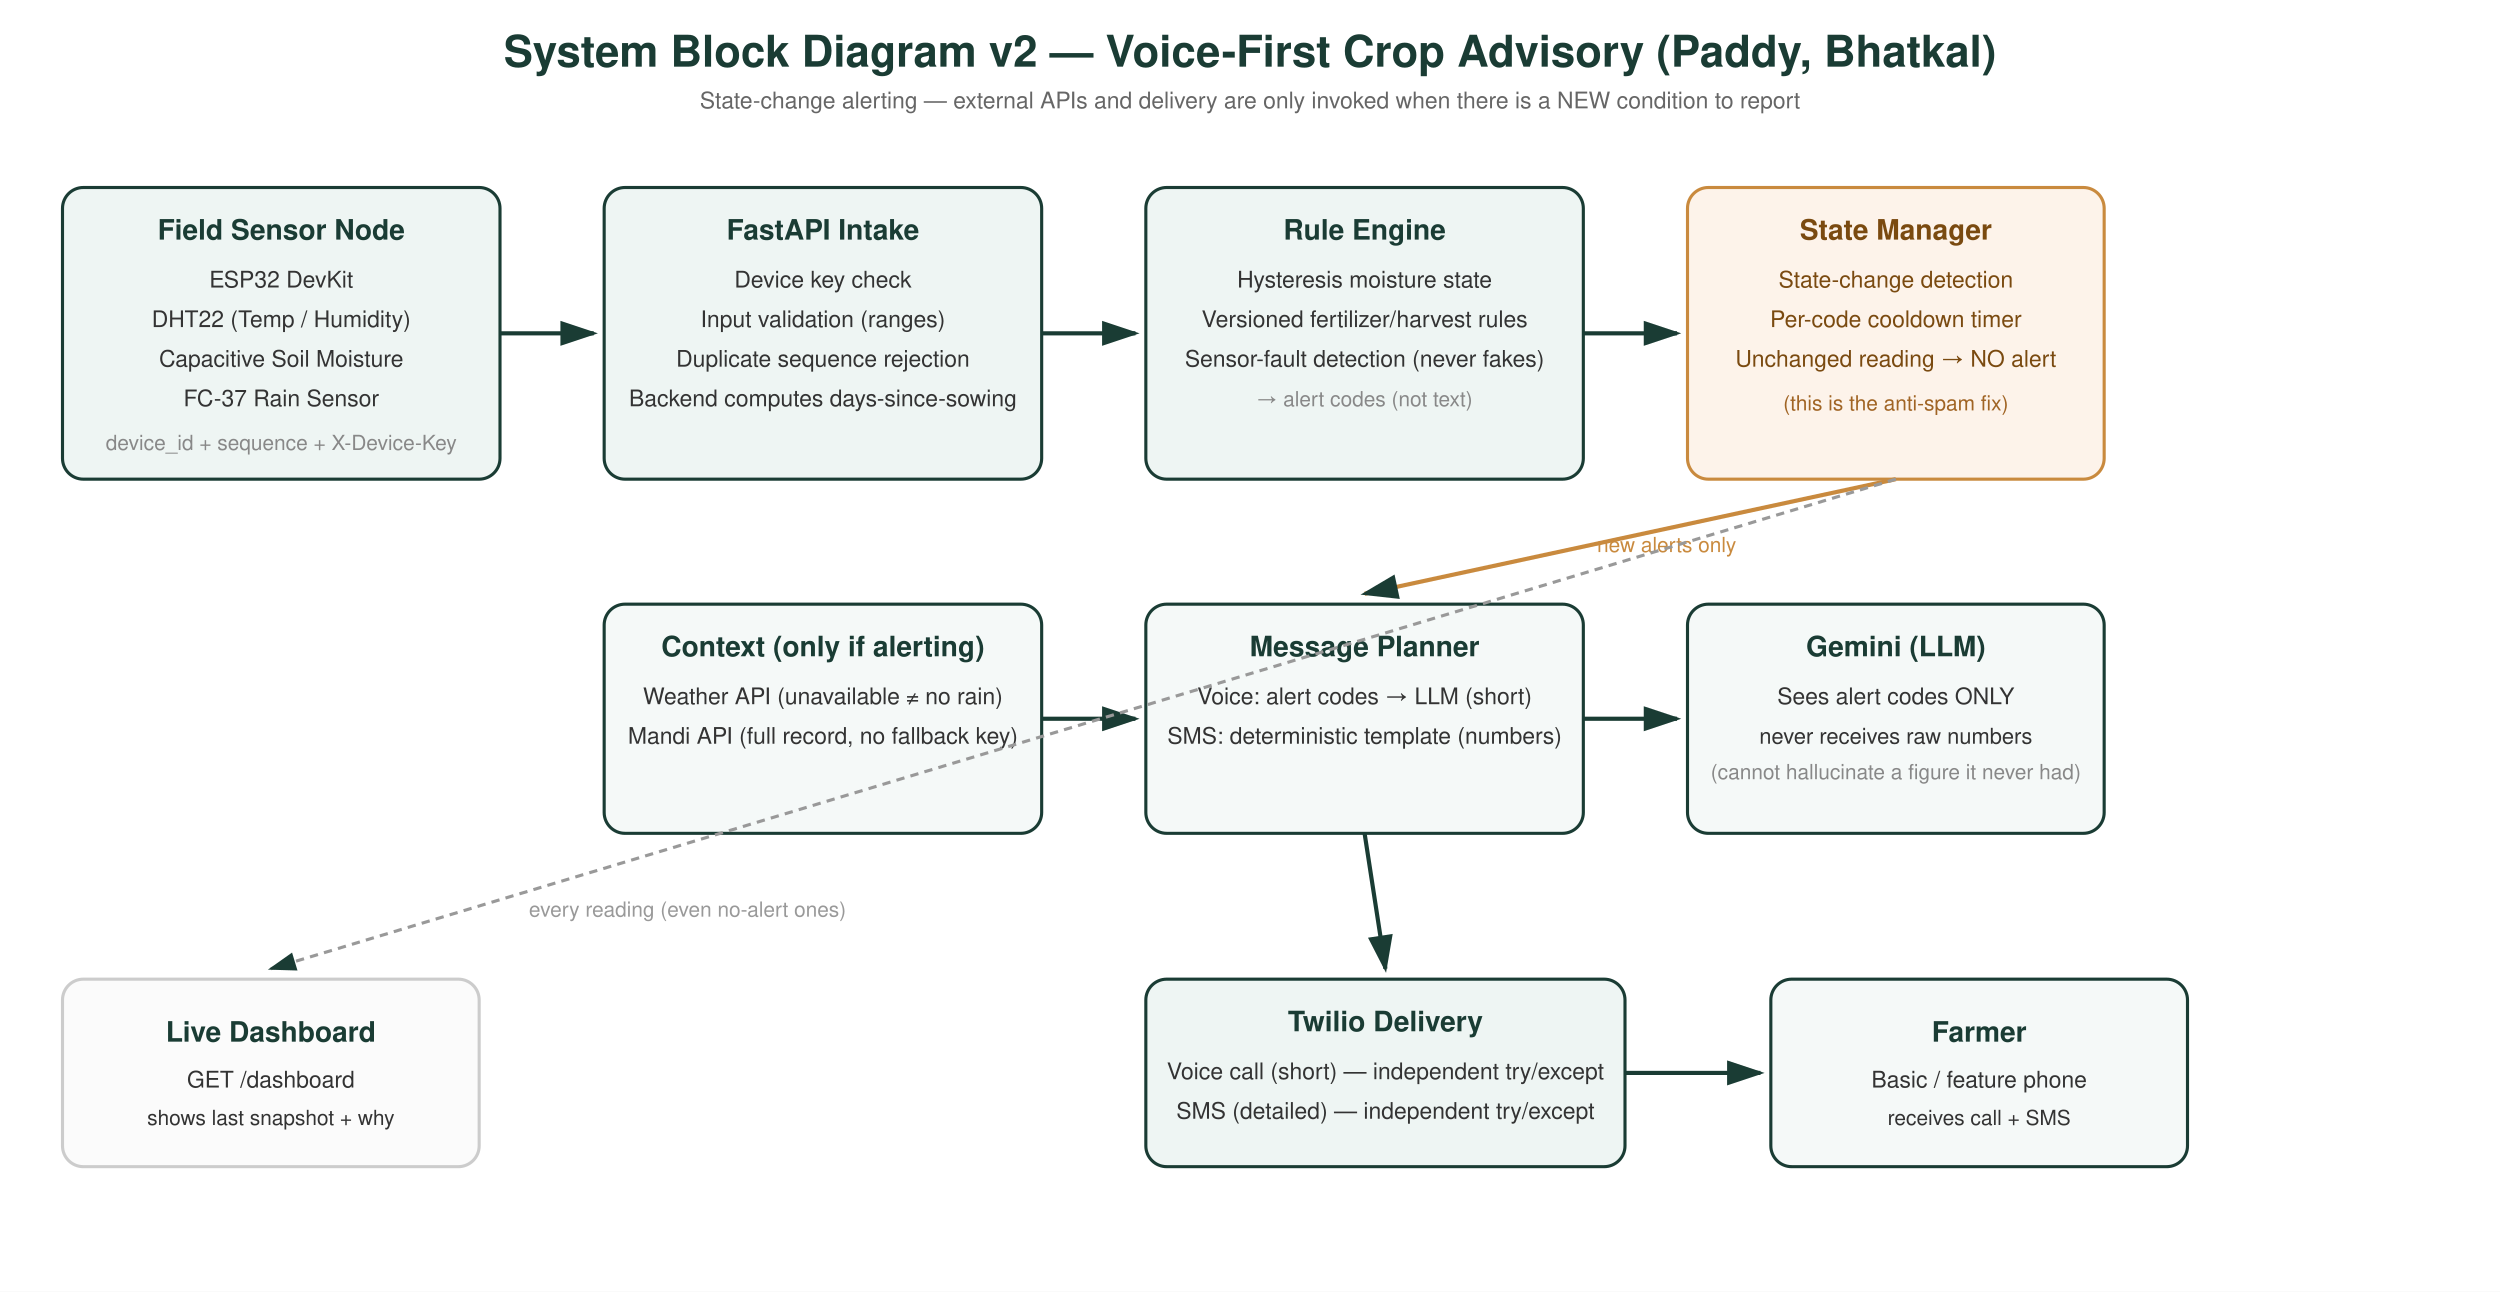
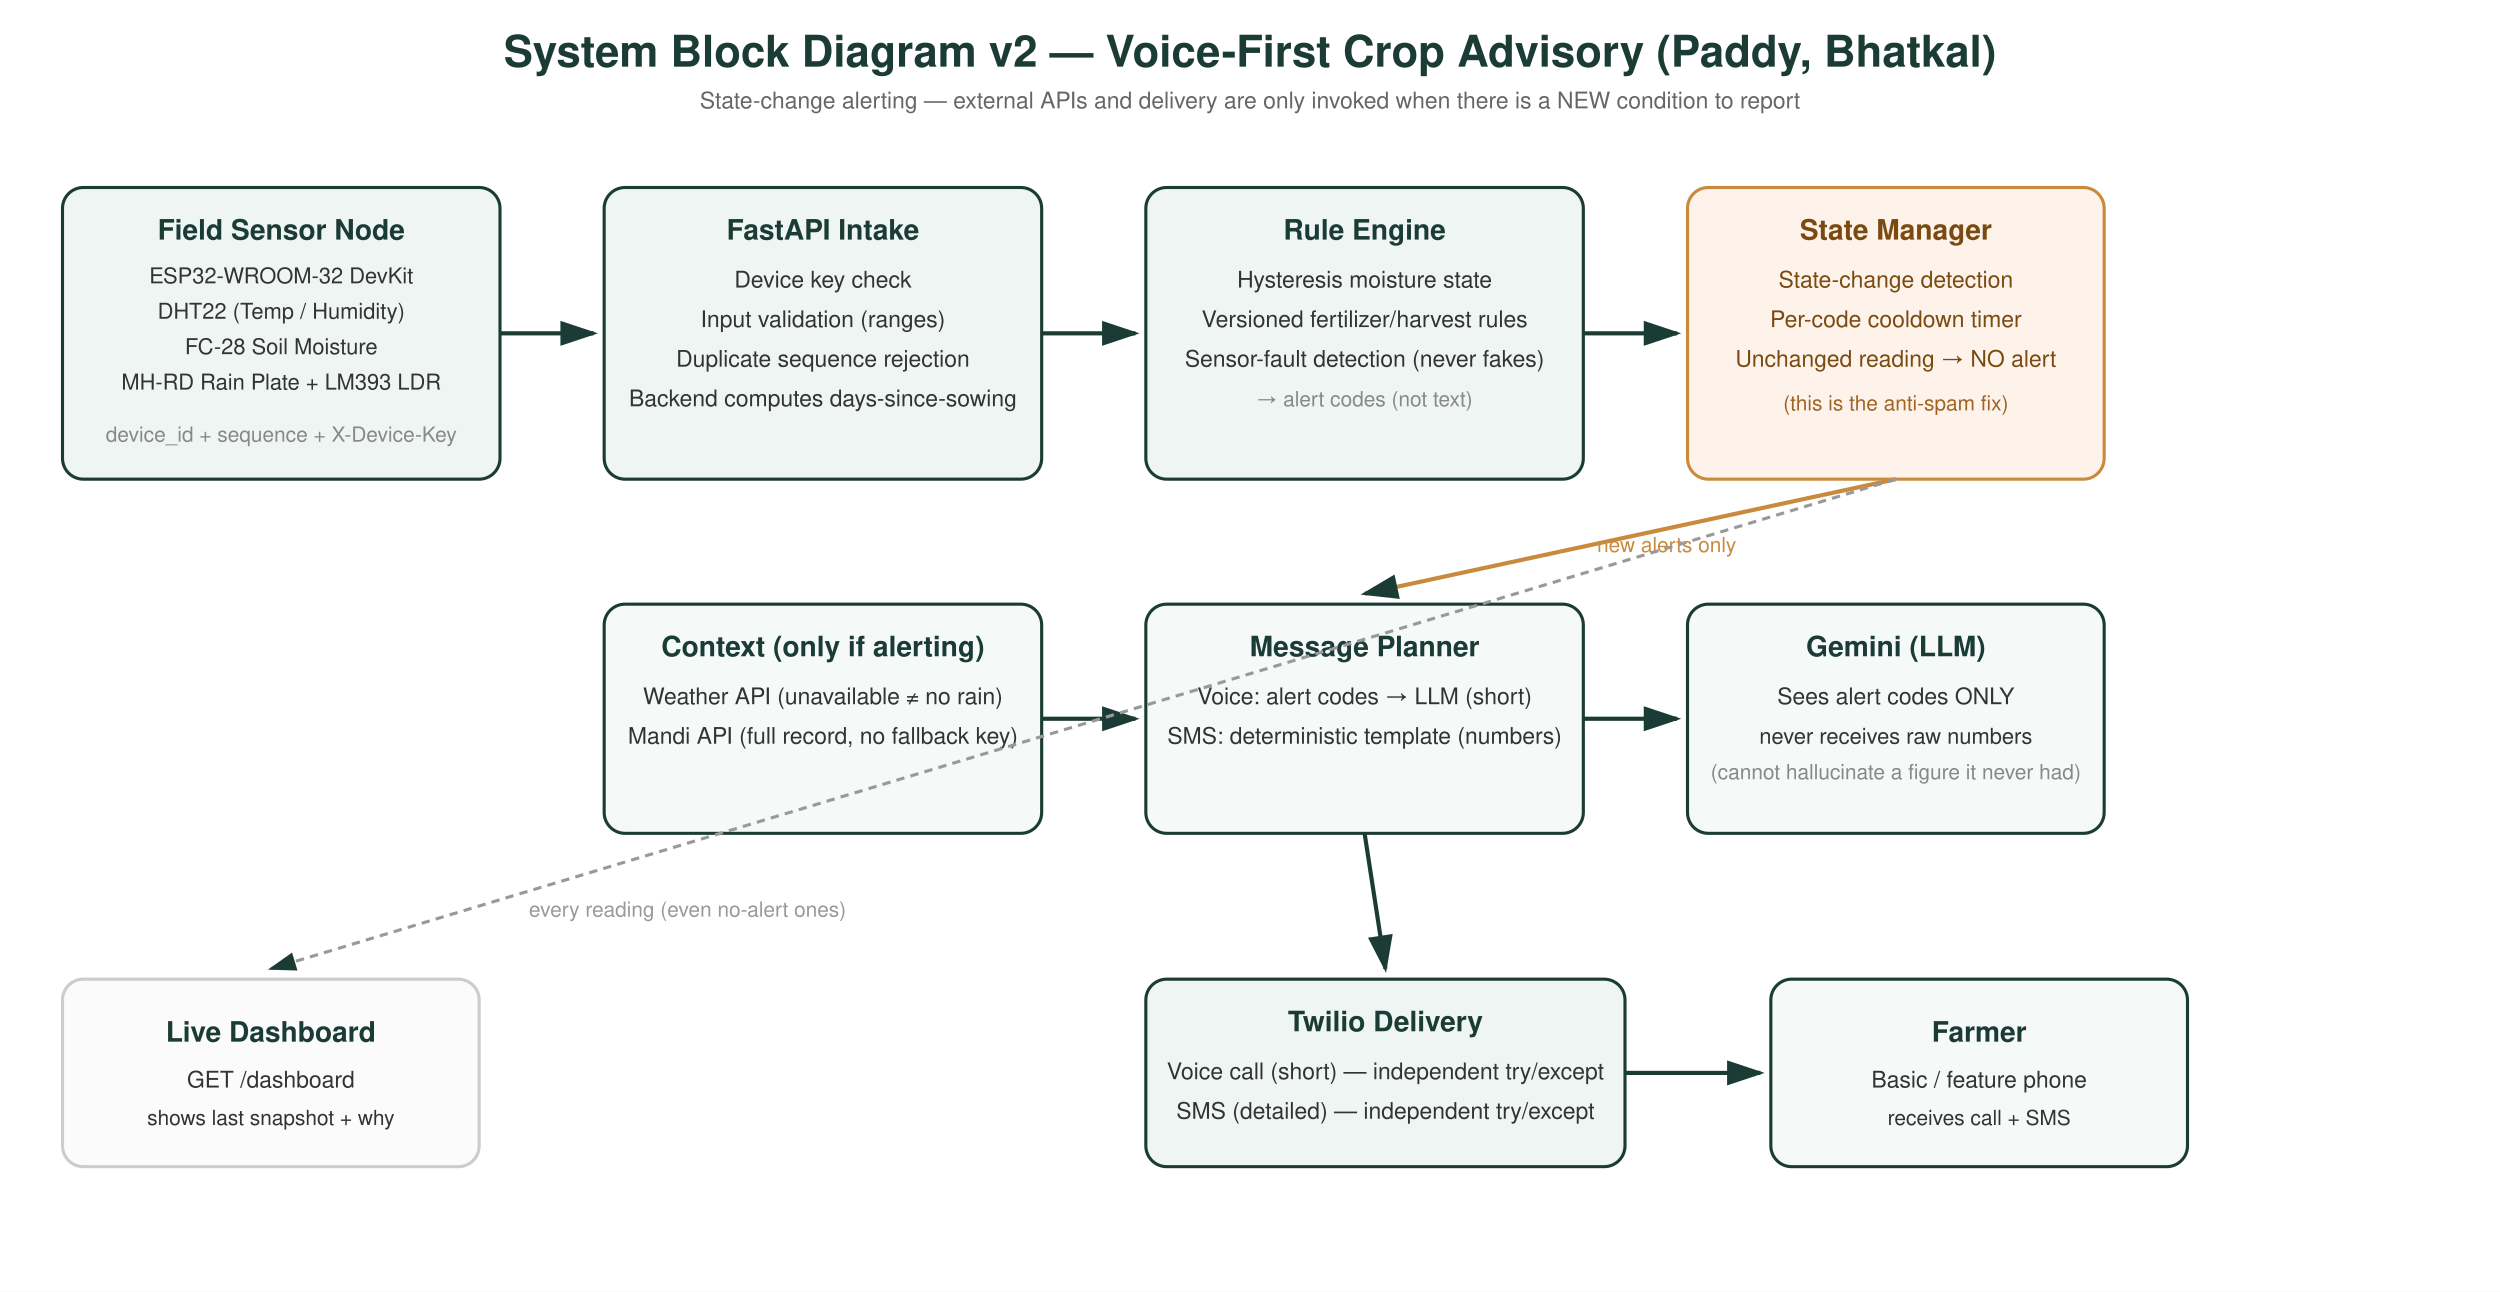
<svg xmlns="http://www.w3.org/2000/svg" viewBox="0 0 1200 620" font-family="Helvetica, Arial, sans-serif">
  <defs>
    <marker id="arrow" markerWidth="10" markerHeight="10" refX="8" refY="3" orient="auto" markerUnits="strokeWidth">
      <path d="M0,0 L0,6 L9,3 z" fill="#1a3c34" />
    </marker>
  </defs>
  <rect x="0" y="0" width="1200" height="620" fill="#ffffff" />
  <text x="600" y="32" text-anchor="middle" font-size="21" font-weight="bold" fill="#1a3c34">
    System Block Diagram v2 — Voice-First Crop Advisory (Paddy, Bhatkal)
  </text>
  <text x="600" y="52" text-anchor="middle" font-size="11" fill="#666">
    State-change alerting — external APIs and delivery are only invoked when there is a NEW condition to report
  </text>
  <rect x="30" y="90" width="210" height="140" rx="10" fill="#eef5f3" stroke="#1a3c34" stroke-width="1.5" />
  <text x="135" y="115" text-anchor="middle" font-size="13.5" font-weight="bold" fill="#1a3c34">Field Sensor Node</text>
-   <text x="135" y="138" text-anchor="middle" font-size="11" fill="#333">ESP32 DevKit</text>
-   <text x="135" y="157" text-anchor="middle" font-size="11" fill="#333">DHT22 (Temp / Humidity)</text>
-   <text x="135" y="176" text-anchor="middle" font-size="11" fill="#333">Capacitive Soil Moisture</text>
-   <text x="135" y="195" text-anchor="middle" font-size="11" fill="#333">FC-37 Rain Sensor</text>
-   <text x="135" y="216" text-anchor="middle" font-size="10" fill="#888">device_id + sequence + X-Device-Key</text>
+   <text x="135" y="136" text-anchor="middle" font-size="10.5" fill="#333">ESP32-WROOM-32 DevKit</text>
+   <text x="135" y="153" text-anchor="middle" font-size="10.5" fill="#333">DHT22 (Temp / Humidity)</text>
+   <text x="135" y="170" text-anchor="middle" font-size="10.5" fill="#333">FC-28 Soil Moisture</text>
+   <text x="135" y="187" text-anchor="middle" font-size="10.5" fill="#333">MH-RD Rain Plate + LM393 LDR</text>
+   <text x="135" y="212" text-anchor="middle" font-size="10" fill="#888">device_id + sequence + X-Device-Key</text>
  <rect x="290" y="90" width="210" height="140" rx="10" fill="#eef5f3" stroke="#1a3c34" stroke-width="1.5" />
  <text x="395" y="115" text-anchor="middle" font-size="13.5" font-weight="bold" fill="#1a3c34">FastAPI Intake</text>
  <text x="395" y="138" text-anchor="middle" font-size="11" fill="#333">Device key check</text>
  <text x="395" y="157" text-anchor="middle" font-size="11" fill="#333">Input validation (ranges)</text>
  <text x="395" y="176" text-anchor="middle" font-size="11" fill="#333">Duplicate sequence rejection</text>
  <text x="395" y="195" text-anchor="middle" font-size="11" fill="#333">Backend computes days-since-sowing</text>
  <rect x="550" y="90" width="210" height="140" rx="10" fill="#eef5f3" stroke="#1a3c34" stroke-width="1.5" />
  <text x="655" y="115" text-anchor="middle" font-size="13.5" font-weight="bold" fill="#1a3c34">Rule Engine</text>
  <text x="655" y="138" text-anchor="middle" font-size="11" fill="#333">Hysteresis moisture state</text>
  <text x="655" y="157" text-anchor="middle" font-size="11" fill="#333">Versioned fertilizer/harvest rules</text>
  <text x="655" y="176" text-anchor="middle" font-size="11" fill="#333">Sensor-fault detection (never fakes)</text>
  <text x="655" y="195" text-anchor="middle" font-size="10" fill="#888">→ alert codes (not text)</text>
  <rect x="810" y="90" width="200" height="140" rx="10" fill="#fdf3ea" stroke="#c98a3e" stroke-width="1.5" />
  <text x="910" y="115" text-anchor="middle" font-size="13.5" font-weight="bold" fill="#7a4a10">State Manager</text>
  <text x="910" y="138" text-anchor="middle" font-size="11" fill="#7a4a10">State-change detection</text>
  <text x="910" y="157" text-anchor="middle" font-size="11" fill="#7a4a10">Per-code cooldown timer</text>
  <text x="910" y="176" text-anchor="middle" font-size="11" fill="#7a4a10">Unchanged reading → NO alert</text>
  <text x="910" y="197" text-anchor="middle" font-size="10" fill="#a06424">(this is the anti-spam fix)</text>
  <rect x="290" y="290" width="210" height="110" rx="10" fill="#f5f9f8" stroke="#1a3c34" stroke-width="1.5" />
  <text x="395" y="315" text-anchor="middle" font-size="13.5" font-weight="bold" fill="#1a3c34">Context (only if alerting)</text>
  <text x="395" y="338" text-anchor="middle" font-size="11" fill="#333">Weather API (unavailable ≠ no rain)</text>
  <text x="395" y="357" text-anchor="middle" font-size="11" fill="#333">Mandi API (full record, no fallback key)</text>
  <rect x="550" y="290" width="210" height="110" rx="10" fill="#f5f9f8" stroke="#1a3c34" stroke-width="1.5" />
  <text x="655" y="315" text-anchor="middle" font-size="13.5" font-weight="bold" fill="#1a3c34">Message Planner</text>
  <text x="655" y="338" text-anchor="middle" font-size="11" fill="#333">Voice: alert codes → LLM (short)</text>
  <text x="655" y="357" text-anchor="middle" font-size="11" fill="#333">SMS: deterministic template (numbers)</text>
  <rect x="810" y="290" width="200" height="110" rx="10" fill="#f5f9f8" stroke="#1a3c34" stroke-width="1.5" />
  <text x="910" y="315" text-anchor="middle" font-size="13.5" font-weight="bold" fill="#1a3c34">Gemini (LLM)</text>
  <text x="910" y="338" text-anchor="middle" font-size="11" fill="#333">Sees alert codes ONLY</text>
  <text x="910" y="357" text-anchor="middle" font-size="10.5" fill="#333">never receives raw numbers</text>
  <text x="910" y="374" text-anchor="middle" font-size="10" fill="#888">(cannot hallucinate a figure it never had)</text>
  <rect x="550" y="470" width="230" height="90" rx="10" fill="#eef5f3" stroke="#1a3c34" stroke-width="1.5" />
  <text x="665" y="495" text-anchor="middle" font-size="13.5" font-weight="bold" fill="#1a3c34">Twilio Delivery</text>
  <text x="665" y="518" text-anchor="middle" font-size="11" fill="#333">Voice call (short) — independent try/except</text>
  <text x="665" y="537" text-anchor="middle" font-size="11" fill="#333">SMS (detailed) — independent try/except</text>
  <rect x="850" y="470" width="200" height="90" rx="10" fill="#f5f9f8" stroke="#1a3c34" stroke-width="1.5" />
  <text x="950" y="500" text-anchor="middle" font-size="13.5" font-weight="bold" fill="#1a3c34">Farmer</text>
  <text x="950" y="522" text-anchor="middle" font-size="11" fill="#333">Basic / feature phone</text>
  <text x="950" y="540" text-anchor="middle" font-size="10" fill="#333">receives call + SMS</text>
  <rect x="30" y="470" width="200" height="90" rx="10" fill="#fbfbfb" stroke="#cccccc" stroke-width="1.5" />
  <text x="130" y="500" text-anchor="middle" font-size="13.5" font-weight="bold" fill="#1a3c34">Live Dashboard</text>
  <text x="130" y="522" text-anchor="middle" font-size="11" fill="#333">GET /dashboard</text>
  <text x="130" y="540" text-anchor="middle" font-size="10" fill="#333">shows last snapshot + why</text>
  <line x1="240" y1="160" x2="285" y2="160" stroke="#1a3c34" stroke-width="2" marker-end="url(#arrow)" />
  <line x1="500" y1="160" x2="545" y2="160" stroke="#1a3c34" stroke-width="2" marker-end="url(#arrow)" />
  <line x1="760" y1="160" x2="805" y2="160" stroke="#1a3c34" stroke-width="2" marker-end="url(#arrow)" />
  <line x1="910" y1="230" x2="655" y2="285" stroke="#c98a3e" stroke-width="2" marker-end="url(#arrow)" />
  <text x="800" y="265" text-anchor="middle" font-size="10" fill="#c98a3e">new alerts only</text>
  <line x1="500" y1="345" x2="545" y2="345" stroke="#1a3c34" stroke-width="2" marker-end="url(#arrow)" />
  <line x1="760" y1="345" x2="805" y2="345" stroke="#1a3c34" stroke-width="2" marker-end="url(#arrow)" />
  <line x1="655" y1="400" x2="665" y2="465" stroke="#1a3c34" stroke-width="2" marker-end="url(#arrow)" />
  <line x1="780" y1="515" x2="845" y2="515" stroke="#1a3c34" stroke-width="2" marker-end="url(#arrow)" />
  <line x1="910" y1="230" x2="130" y2="465" stroke="#999" stroke-width="1.5" stroke-dasharray="4,3" marker-end="url(#arrow)" />
  <text x="330" y="440" text-anchor="middle" font-size="10" fill="#999">every reading (even no-alert ones)</text>
</svg>
